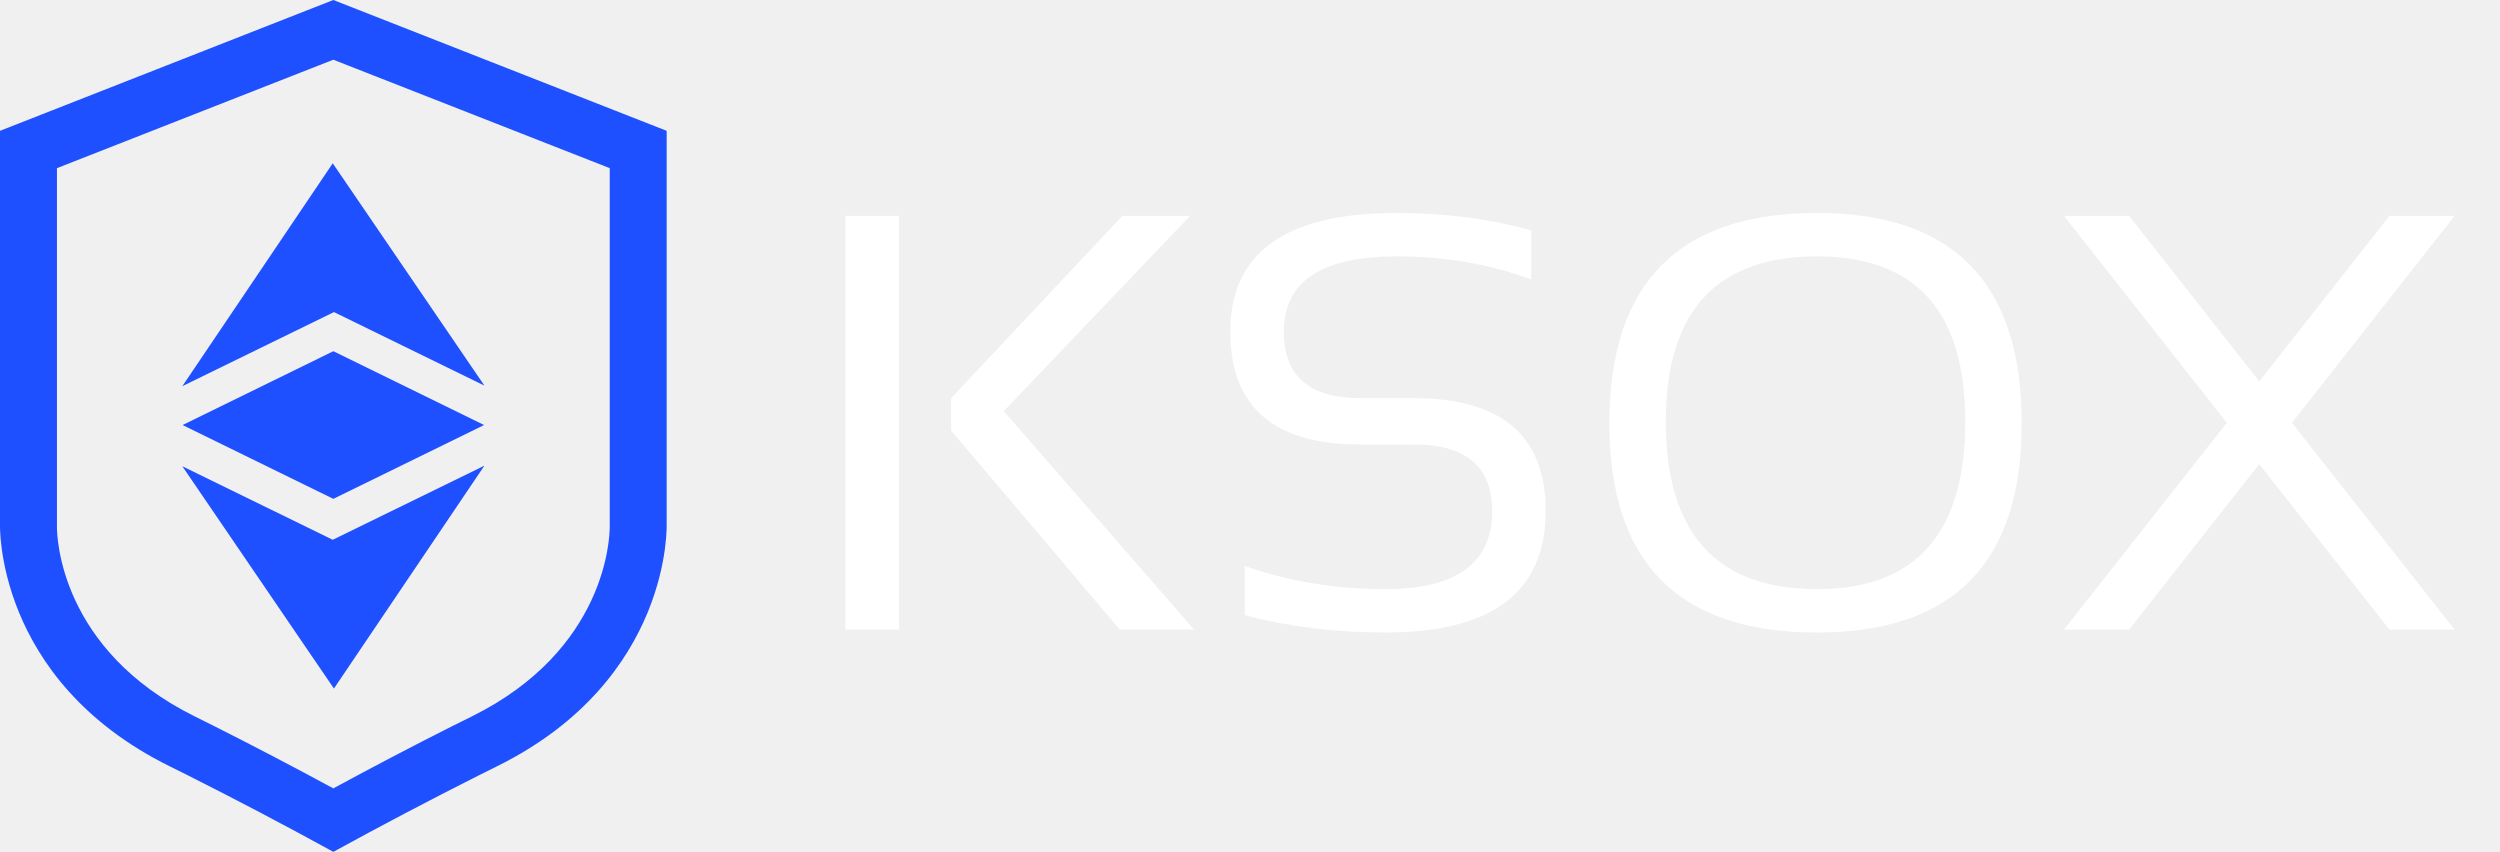
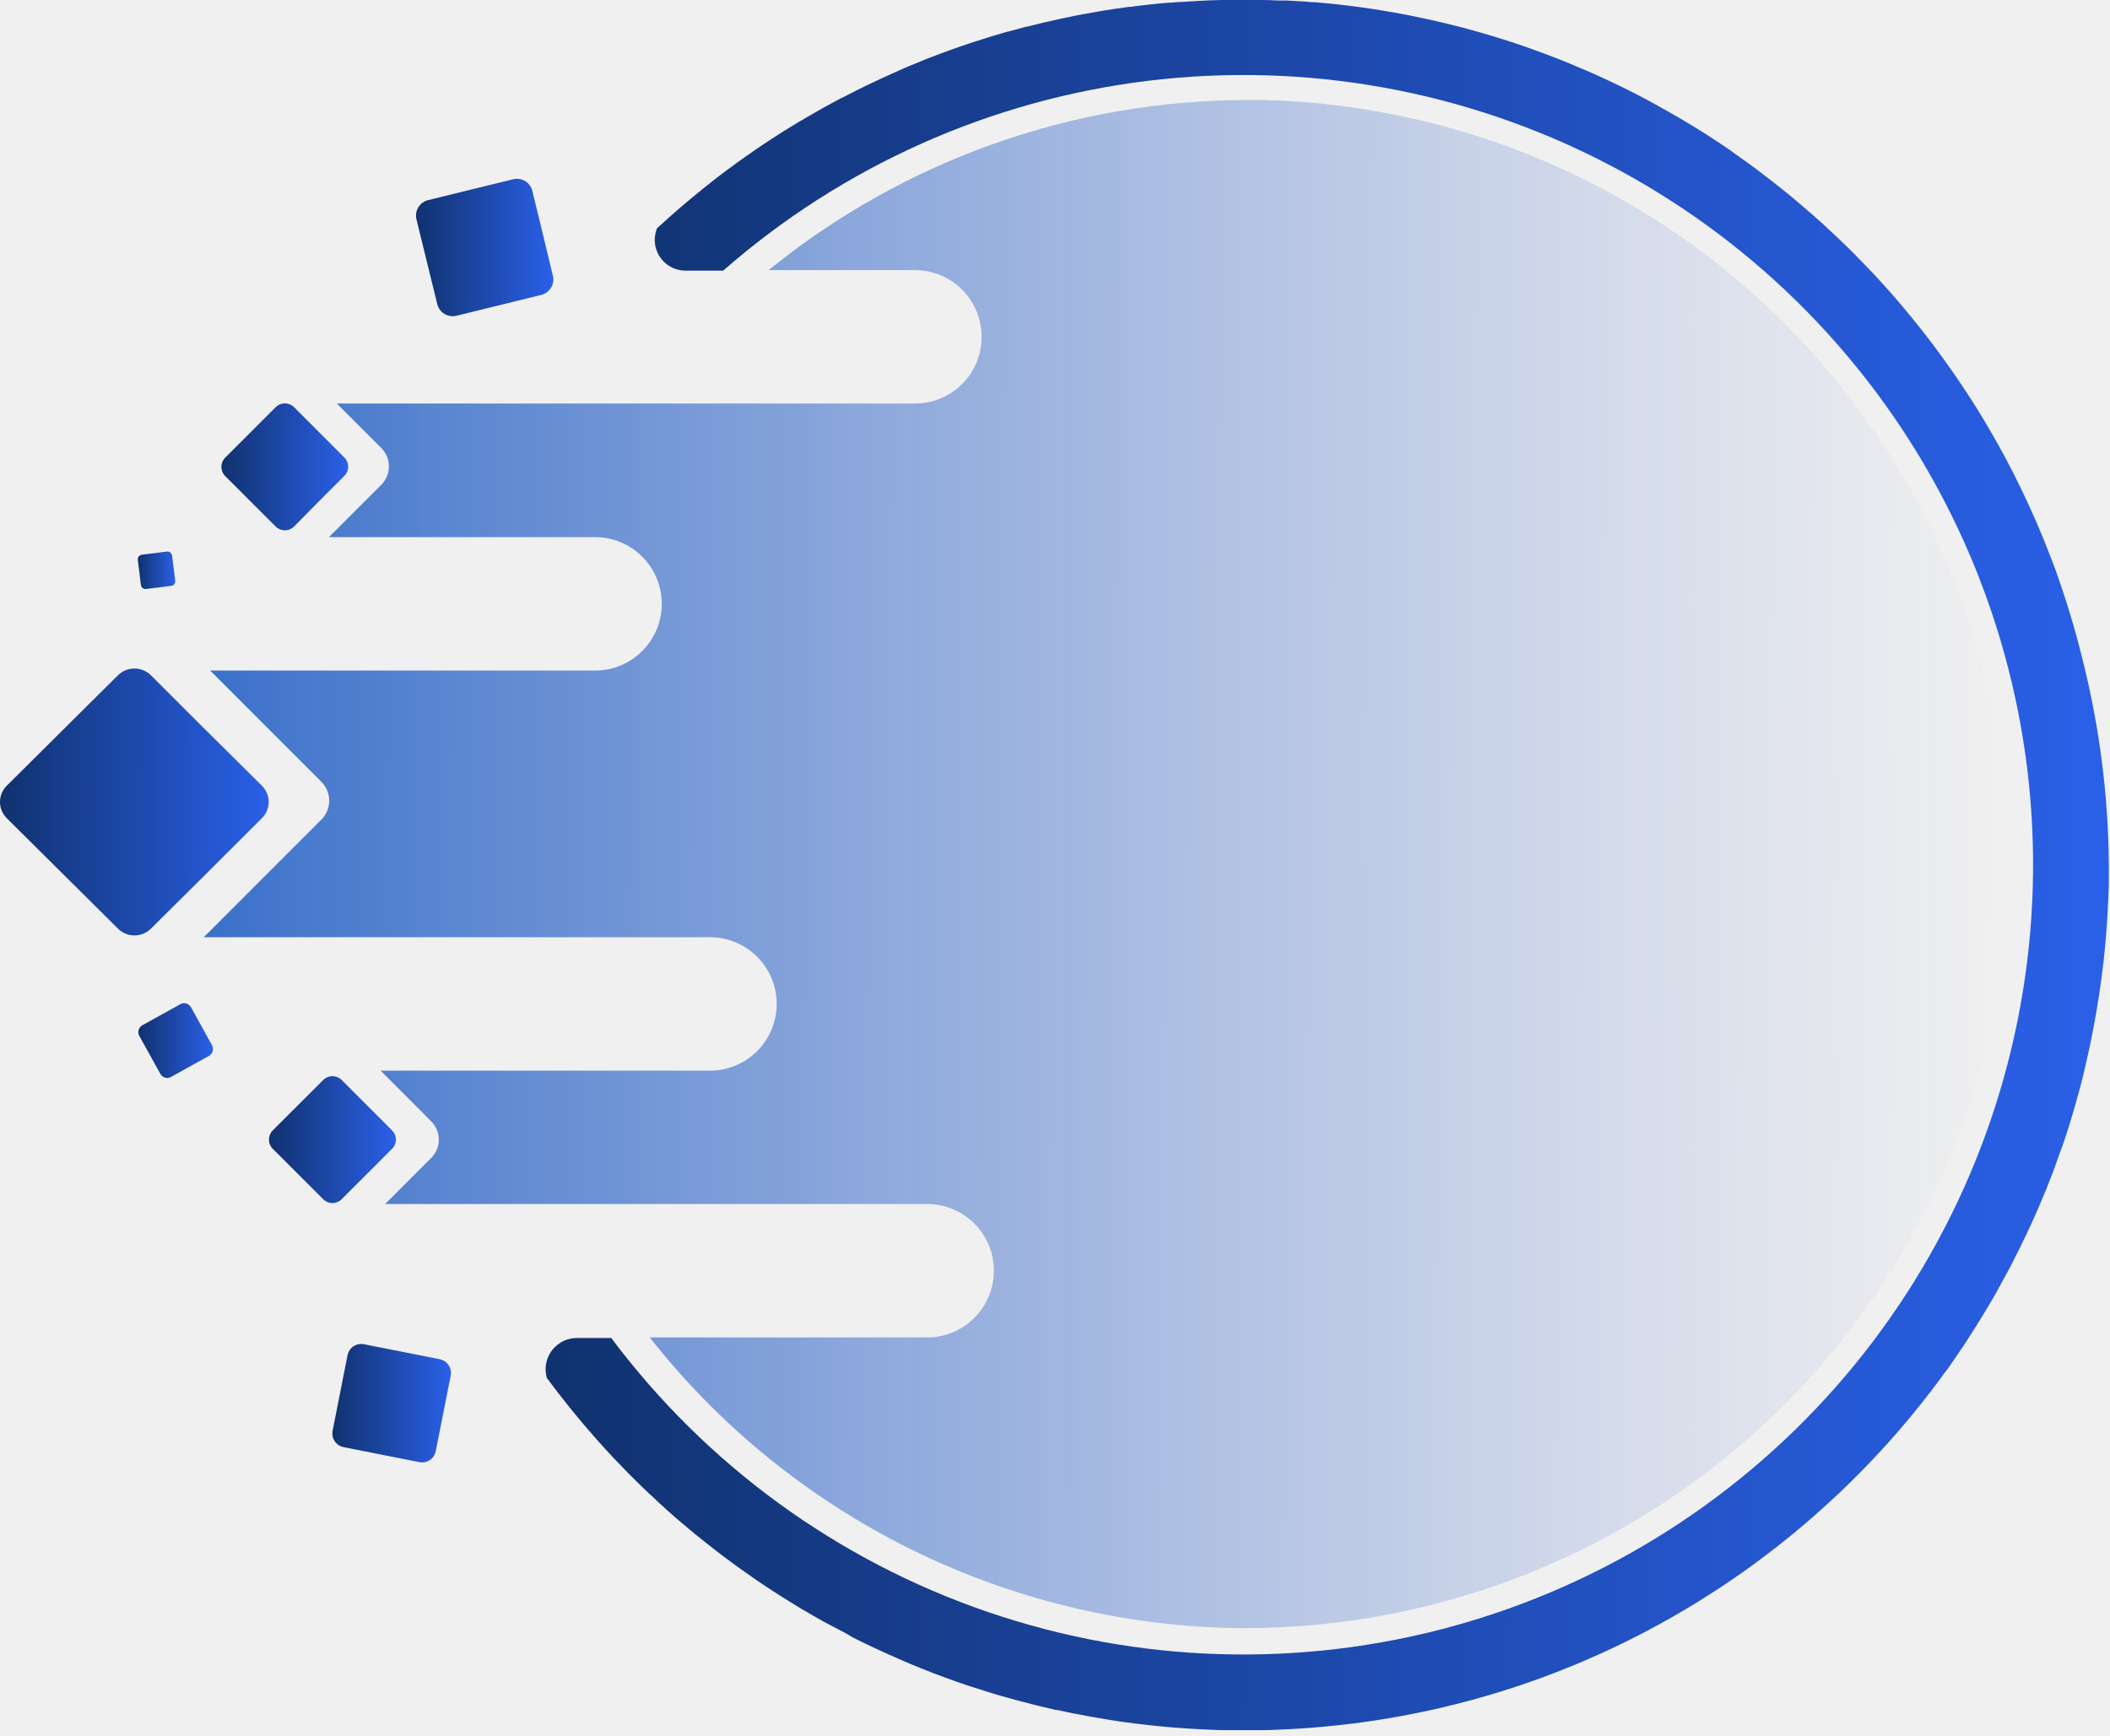
- <svg xmlns="http://www.w3.org/2000/svg" fill="none" viewBox="0 0 135 46">
-   <path fill="#fff" d="M48.547 11.656V34h-2.89V11.656h2.89Zm15.719 0L54.203 22.203 64.484 34H60.47l-9.11-10.75V21.5l9.25-9.844h3.657Zm2.953 21.563v-2.657c2.344.834 4.875 1.25 7.594 1.25 3.843 0 5.765-1.406 5.765-4.218 0-2.396-1.416-3.594-4.25-3.594h-2.875c-4.677 0-7.016-2.031-7.016-6.094 0-4.27 2.995-6.406 8.985-6.406 2.604 0 5.026.313 7.266.938v2.656c-2.24-.834-4.662-1.25-7.266-1.25-4.063 0-6.094 1.354-6.094 4.062 0 2.396 1.375 3.594 4.125 3.594h2.875c4.76 0 7.14 2.031 7.14 6.094 0 4.375-2.885 6.562-8.656 6.562-2.718 0-5.25-.312-7.593-.937Zm22.734-10.453c0 6.03 2.724 9.047 8.172 9.047 5.333 0 8-3.016 8-9.047 0-5.948-2.667-8.922-8-8.922-5.448 0-8.172 2.974-8.172 8.922Zm-3.047.093c0-7.573 3.74-11.359 11.219-11.359 7.365 0 11.047 3.787 11.047 11.36 0 7.53-3.682 11.296-11.047 11.296-7.48 0-11.219-3.765-11.219-11.297Zm33.344-.03-8.797-11.173h3.516L122 20.594l7.031-8.938h3.516l-8.781 11.172L132.547 34h-3.516L122 25.062 114.969 34h-3.516l8.797-11.172Z" />
-   <g fill="#1F50FF" fill-rule="evenodd" clip-path="url(#a)" clip-rule="evenodd">
-     <path d="M36 28.268V7.064L20.013.79 18 0l-2.014.79L0 7.064v21.204s-.328 8.416 9.164 13.113l1 .498A244.702 244.702 0 0 1 18 46a252.74 252.74 0 0 1 7.836-4.121c.33-.167.665-.334 1-.498C36.328 36.684 36 28.268 36 28.268ZM25.469 38.692l-1.03.51a240.28 240.28 0 0 0-6.44 3.37 245.032 245.032 0 0 0-6.439-3.366l-1.032-.514c-7.287-3.604-7.453-9.691-7.453-10.234V9.08l14.107-5.535.818-.32c.393.153 11.752 4.612 14.925 5.855v19.38c0 .536-.166 6.627-7.456 10.231Z" />
-     <path d="m9.846 25.178.065.032 8.057 3.938 8.19-4.002-8.126 12.036-8.186-12.004Zm16.311-4.356-.068-.032-8.056-3.938-8.187 4.002 8.122-12.036 8.19 12.004Z" />
-     <path d="m18 18.965-8.141 3.987L18 26.938l8.141-3.986L18 18.965Z" />
-   </g>
+ <svg xmlns="http://www.w3.org/2000/svg" fill="none" viewBox="0 0 1070 880">
+   <path fill="url(#a)" d="M1018.56 438.174a387.497 387.497 0 0 1-29.497 148.302 387.508 387.508 0 0 1-83.994 125.721 387.409 387.409 0 0 1-273.98 113.491h-4.087a386.594 386.594 0 0 1-165.387-40.143 386.676 386.676 0 0 1-132.134-107.278h140.684a33.831 33.831 0 0 0 0-67.664H195.307l23.339-23.344a5 5 0 0 0 .536-.563l.225-.282.536-.678a13.11 13.11 0 0 0 2.594-7.809 13.057 13.057 0 0 0-2.453-7.555 13.592 13.592 0 0 0-1.438-1.721l-6.314-6.343-19.336-19.34h167.04a33.824 33.824 0 0 0 23.918-9.909 33.839 33.839 0 0 0 0-47.846 33.824 33.824 0 0 0-23.918-9.909H103.331l59.616-59.628a13.561 13.561 0 0 0 0-19.227l-56.375-56.386h195.2a33.83 33.83 0 0 0 33.825-33.831 33.833 33.833 0 0 0-9.907-23.923 33.82 33.82 0 0 0-23.918-9.909H166.809l26.553-26.559a13.195 13.195 0 0 0 0-18.635l-22.55-22.555h293.152a33.823 33.823 0 0 0 33.825-33.831 33.833 33.833 0 0 0-9.907-23.923 33.82 33.82 0 0 0-23.918-9.909h-74.19a385.792 385.792 0 0 1 243.768-86.27h7.498a387.435 387.435 0 0 1 267.542 116.937 387.59 387.59 0 0 1 109.978 270.519Z" />
+   <path fill="url(#b)" d="m198.83 582.605-11.669 11.673-13.925 13.927a6.596 6.596 0 0 1-9.302 0l-25.623-25.6a6.627 6.627 0 0 1 0-9.332l25.623-25.599a6.596 6.596 0 0 1 9.302 0l12.769 12.772 12.825 12.827a6.577 6.577 0 0 1 1.44 2.138 6.59 6.59 0 0 1 0 5.057 6.573 6.573 0 0 1-1.44 2.137Z" />
+   <path fill="url(#c)" d="m132.93 414.836-32.529 32.449-23.875 23.682a11.865 11.865 0 0 1-16.687 0L3.464 414.976a11.617 11.617 0 0 1 0-16.55l56.375-55.991a11.924 11.924 0 0 1 8.344-3.407c3.12 0 6.114 1.224 8.343 3.407l25.369 25.374 31.006 30.73a11.617 11.617 0 0 1 .029 16.297Z" />
+   <path fill="url(#d)" d="m174.7 241.276-11.67 11.67-13.925 14.097a6.595 6.595 0 0 1-9.302 0l-25.622-25.627a6.597 6.597 0 0 1 0-9.303l25.622-25.629a6.599 6.599 0 0 1 9.302 0l12.769 12.773 12.826 12.856a6.541 6.541 0 0 1 0 9.163Z" />
+   <path fill="url(#e)" d="m105.956 535.498-8.766 4.848-10.43 5.808a4 4 0 0 1-5.44-1.55l-10.655-19.227a3.98 3.98 0 0 1 1.55-5.442l19.225-10.656a3.968 3.968 0 0 1 5.412 1.55l5.327 9.585 5.328 9.642a4.009 4.009 0 0 1-1.551 5.442Z" />
+   <path fill="url(#f)" d="m269.921 96.698 4.82 19.735 5.638 23.401a8.064 8.064 0 0 1-5.892 9.726l-43.014 10.572a8.038 8.038 0 0 1-6.084-.929 8.033 8.033 0 0 1-3.641-4.963l-10.57-43.023a8.09 8.09 0 0 1 5.919-9.726l21.422-5.272 21.564-5.273a8.031 8.031 0 0 1 8.468 2.919 8.043 8.043 0 0 1 1.37 2.833Z" />
+   <path fill="url(#g)" d="m86.819 297.129-5.835.732-6.934.845a2.337 2.337 0 0 1-2.593-2.029l-1.58-12.772a2.336 2.336 0 0 1 1.19-2.314c.268-.15.563-.245.868-.28l12.741-1.579a2.333 2.333 0 0 1 1.724.492 2.333 2.333 0 0 1 .87 1.566l.79 6.344.788 6.4a2.31 2.31 0 0 1-2.03 2.595Z" />
+   <path fill="url(#h)" d="m212.528 741.476-17.42-3.44-20.803-4.116a7.09 7.09 0 0 1-4.551-2.984 7.077 7.077 0 0 1-1.087-5.333l7.555-38.229a7.084 7.084 0 0 1 3.034-4.611 7.065 7.065 0 0 1 5.422-1.028l38.223 7.555a7.14 7.14 0 0 1 4.589 3.049 7.122 7.122 0 0 1 1.048 5.409l-3.777 19.059-3.805 19.171a7.058 7.058 0 0 1-3.061 4.519 7.033 7.033 0 0 1-5.367.979Z" />
+   <path fill="url(#i)" d="M1069.41 438.176v6.964c0 2.312 0 5.3-.19 7.95 0 1.428-.06 2.866-.17 4.313-.34 8.101-.9 16.118-1.69 24.049l-.43 4.144c0 .874-.16 1.748-.28 2.622-.31 2.82-.65 5.469-1.01 8.176-.37 2.707-.74 5.442-1.16 8.148-.34 2.284-.7 4.54-1.1 6.795a117.09 117.09 0 0 1-.96 5.497c-.36 1.833-.59 3.299-.9 4.934-1.66 8.711-3.58 17.254-5.64 25.74-.42 1.691-.87 3.412-1.32 5.075-.68 2.566-1.38 5.046-2.11 7.555-.91 3.214-1.89 6.429-2.82 9.614-.68 2.199-1.38 4.426-2.12 6.597-.87 2.678-1.77 5.358-2.82 8.008-1.04 2.65-1.88 5.328-2.81 7.922-.34.931-.71 1.861-1.08 2.82a362.088 362.088 0 0 1-6.54 16.125c-.53 1.297-1.09 2.566-1.66 3.863-.56 1.297-1.44 3.214-2.17 4.821-.73 1.607-1.44 3.185-2.2 4.764a242.578 242.578 0 0 1-3.13 6.513c-.11.28-.24.554-.39.818-1.07 2.199-2.17 4.37-3.3 6.569-1.44 2.819-2.82 5.639-4.45 8.458-1.64 2.819-3.05 5.638-4.6 8.458l-3.29 5.638-3.39 5.639c-1.35 2.255-2.82 4.483-4.14 6.682-1.89 2.96-3.807 5.92-5.639 8.795a336.685 336.685 0 0 1-4.481 6.569c-1.522 2.171-2.819 4.258-4.482 6.344-1.663 2.086-2.819 3.946-4.341 5.892-1.523 1.945-2.819 3.891-4.426 5.808l-2.537 3.243a249.826 249.826 0 0 1-5.158 6.427c-1.804 2.199-3.636 4.426-5.469 6.541-2.311 2.819-4.651 5.413-7.046 8.091l-.564.649a354.365 354.365 0 0 1-6.934 7.5.541.541 0 0 1-.169.196 363.708 363.708 0 0 1-7.245 7.528l-.14.141c-2.396 2.425-4.849 4.822-7.301 7.218l-.451.423c-1.437 1.381-2.819 2.819-4.341 4.116-1.522 1.297-2.509 2.34-3.749 3.467-1.24 1.128-2.509 2.284-3.778 3.412l-3.776 3.354a193.173 193.173 0 0 1-3.778 3.271 507.9 507.9 0 0 1-7.469 6.258c-4.848 3.947-9.753 7.81-14.742 11.503a289.366 289.366 0 0 1-5.018 3.723c-1.663 1.212-2.818 2.029-4.2 3.016l-1.071.761-4.566 3.158c-5.638 3.891-11.473 7.669-17.308 11.277l-5.355 3.27-7.329 4.285-.874.508-6.37 3.552a311.19 311.19 0 0 1-5.976 3.214l-4.594 2.397-4.624 2.34-4.256 2.086a410.343 410.343 0 0 1-9.415 4.427l-4.764 2.142-5.411 2.34-1.973.845-7.414 3.018a393.828 393.828 0 0 1-9.612 3.693c-1.409.536-2.819 1.1-4.284 1.579l-5.412 1.889a144.617 144.617 0 0 1-4.99 1.691l-6.398 2.059-6.455 1.973-.649.196-5.835 1.665c-2.029.62-4.058 1.127-6.116 1.663l-4.989 1.297-5.807 1.409c-1.879.489-3.825.94-5.835 1.353l-4.566.987a222.346 222.346 0 0 1-7.301 1.466l-4.144.789-4.876.874-4.877.818a375.339 375.339 0 0 1-9.865 1.466l-5.356.705c-2.819.338-5.637.678-8.456.96-2.819.281-4.961.506-7.442.732-3.758.338-7.451.62-11.078.845-1.522 0-3.016.198-4.538.255l-6.596.31-5.637.196h-22.071l-5.638-.196-6.821-.31-6.314-.395c-3.721-.254-7.414-.508-11.078-.874l-2.537-.254-5.3-.564c-4.115-.451-8.202-.931-12.289-1.523l-6.625-.987a414.558 414.558 0 0 1-10.062-1.719 447.375 447.375 0 0 1-8.456-1.607h-.226l-8.456-1.804h-.564l-.677-.17-7.723-1.803-.705-.169a361.647 361.647 0 0 1-7.892-2.031l-3.496-.93-3.495-.987h-.141l-2.819-.817h-.197c-2.368-.676-4.708-1.41-7.075-2.143a492.426 492.426 0 0 1-8.203-2.623l-2.818-.901a228.052 228.052 0 0 1-5.638-1.945l-5.468-1.975a292.615 292.615 0 0 1-12.262-4.735l-5.271-2.143-5.638-2.454-5.637-2.48-5.638-2.565-5.637-2.651c-2.03-.987-4.06-1.973-6.089-3.016l-4.792-2.763-5.384-2.82a244.128 244.128 0 0 0-5.356-2.819l-5.299-3.016-5.271-3.074c-1.719-1.043-3.467-2.057-5.186-3.157-1.72-1.099-3.467-2.114-5.187-3.214a485.456 485.456 0 0 1-10.176-6.653l-4.425-3.018a423.746 423.746 0 0 1-15.335-11.079c-1.606-1.212-3.213-2.424-4.82-3.693l-3.889-3.074a767.277 767.277 0 0 1-5.638-4.51l-2.565-2.143a692.814 692.814 0 0 1-6.68-5.639l-4.539-4.032a178.356 178.356 0 0 1-4.481-4.06c-1.494-1.325-2.819-2.819-4.426-4.116l-4.369-4.2c-1.466-1.409-2.819-2.82-4.313-4.257-1.494-1.438-2.819-2.819-4.256-4.313a386.068 386.068 0 0 1-10.458-11.081l-.338-.395a55.417 55.417 0 0 1-2.086-2.311l-1.578-1.776a438.305 438.305 0 0 1-5.92-6.823c-1.325-1.522-2.621-3.102-3.89-4.652-1.268-1.551-2.565-3.13-3.833-4.708a325.618 325.618 0 0 1-4.82-6.118c-.902-1.156-1.776-2.255-2.65-3.439l-3.636-4.85a15.147 15.147 0 0 1-.649-4.426 15.875 15.875 0 0 1 15.87-15.873h17.42A400.439 400.439 0 0 0 500.945 817.5a400.364 400.364 0 0 0 236.043 7.157 400.427 400.427 0 0 0 199.028-127.126 400.562 400.562 0 0 0 92.794-217.197 400.553 400.553 0 0 0-45.712-231.727A400.47 400.47 0 0 0 814.776 82.939a400.367 400.367 0 0 0-232.389-41.987 400.398 400.398 0 0 0-215.636 96.291h-19.083a15.584 15.584 0 0 1-14.436-9.572 15.592 15.592 0 0 1-1.208-5.962c-.009-1.091.115-2.18.366-3.242.039-.287.106-.571.198-.846.053-.248.118-.492.197-.733 0-.282.197-.592.31-.874l.141-.31a332.535 332.535 0 0 1 6.596-5.949 169.426 169.426 0 0 1 4.82-4.2l2.593-2.228 4.229-3.524.169-.14c.705-.62 1.437-1.185 2.17-1.778l1.437-1.155.48-.395c.958-.79 1.889-1.55 2.819-2.283.169-.141.366-.254.535-.423l.987-.79a.786.786 0 0 1 .253-.197c2.086-1.673 4.2-3.307 6.342-4.905l.931-.705c1.945-1.466 3.918-2.82 5.891-4.342.536-.394 1.071-.79 1.635-1.156a172.012 172.012 0 0 1 5.441-3.834c.789-.592 1.578-1.128 2.395-1.692 1.466-1.015 2.96-2.03 4.482-3.016l.31-.198c1.156-.818 2.368-1.551 3.552-2.34 1.183-.79 2.227-1.466 3.354-2.171a123.542 123.542 0 0 1 4.792-3.016l2.537-1.55.62-.368a68.074 68.074 0 0 1 3.608-2.171c1.212-.677 3.213-1.945 4.848-2.82l1.494-.872c1.889-1.1 3.806-2.171 5.638-3.214a124.78 124.78 0 0 1 4.735-2.566l.452-.254a107.097 107.097 0 0 1 3.551-1.888h.197l1.663-.875 5.835-2.988c3.101-1.55 6.23-3.045 9.359-4.511 2.283-1.1 4.566-2.115 6.849-3.158l1.043-.48.31-.14 6.286-2.82 2.227-.959c2.537-1.043 5.046-2.085 7.611-3.1 1.879-.79 3.824-1.55 5.835-2.284l2.593-.987a253.73 253.73 0 0 1 6.483-2.367l3.27-1.157 7.385-2.48c2.03-.677 4.059-1.297 6.117-1.945l3.721-1.157 7.272-2.143h.31l8.822-2.396h.282a482.09 482.09 0 0 1 8.626-2.114 462.478 462.478 0 0 1 8.992-2.03l7.893-1.636 3.269-.62 6.962-1.24c2.819-.507 5.638-.958 8.626-1.41l1.015-.141 6.878-.958h.479c.592 0 1.184-.17 1.776-.199l1.212-.196c2.565-.31 5.158-.62 7.723-.875 2.565-.253 5.638-.592 8.456-.817h.931l4.509-.366h.903l3.185-.197c2.002-.141 3.974-.283 5.976-.368l5.976-.28 5.637-.17h20.972c2.509 0 5.017.14 7.498.253a.392.392 0 0 1 .253 0h4.031l3.608.197 3.693.226c1.889 0 3.777.254 5.638.451h1.634l1.776.14c2.65.226 5.3.48 7.949.762l1.269.142c3.608.395 7.188.817 10.739 1.297 2.509.366 5.017.676 7.498 1.07 2.48.395 5.045.79 7.554 1.213.325.039.645.105.959.197a15.93 15.93 0 0 1 1.916.31c4.82.818 9.641 1.748 14.404 2.82l3.242.677a445.983 445.983 0 0 1 17.391 4.172l4.765 1.297c.592.14 1.211.31 1.803.508l3.13.874a290.18 290.18 0 0 1 7.046 2.086c2.34.733 5.243 1.634 7.864 2.48l.761.255c1.945.62 3.919 1.296 5.864 1.973l1.268.451 2.819 1.015 3.129 1.127 4.961 1.834a320.426 320.426 0 0 1 12.149 4.82 324.63 324.63 0 0 1 7.131 3.017l2.114.902 4.764 2.143c6.596 2.988 13.107 6.118 19.506 9.445l3.185 1.663c1.719.902 3.439 1.804 5.158 2.82l2.425 1.325a200.84 200.84 0 0 1 4.735 2.65l5.638 3.242a316.309 316.309 0 0 1 6.652 3.975l3.805 2.34 3.017 1.917a393.463 393.463 0 0 1 10.542 6.935c1.325.874 2.621 1.776 3.918 2.82a256.779 256.779 0 0 1 6.342 4.482c1.55 1.1 3.101 2.228 4.623 3.384l3.664 2.819c3.355 2.509 6.68 5.13 9.95 7.753l4.736 3.863c2.819 2.34 5.638 4.792 8.456 7.245a90.466 90.466 0 0 1 4.059 3.553c1.353 1.184 2.819 2.368 4.031 3.637 1.776 1.635 3.524 3.213 5.243 4.848 1.72 1.635 3.129 2.96 4.679 4.483l2.621 2.538c.48.451.931.93 1.41 1.41a207.507 207.507 0 0 1 4.933 5.017l3.326 3.468c.117.089.221.193.31.31 2.509 2.622 4.961 5.244 7.329 7.922 1.24 1.353 2.481 2.819 3.693 4.116 1.212 1.297 1.775 2.031 2.621 3.018l2.819 3.298c.958 1.1 1.917 2.255 2.819 3.383.902 1.127 1.211 1.438 1.803 2.199.592.762 1.354 1.635 2.002 2.481.649.846 2.029 2.452 2.988 3.721.958 1.269 2.255 2.819 3.354 4.285 1.1 1.466 2.312 2.99 3.411 4.484a298.586 298.586 0 0 1 4.397 5.948 588.667 588.667 0 0 1 4.708 6.626c1.55 2.227 2.988 4.285 4.425 6.456 3.467 5.16 6.849 10.403 10.089 15.76 1.19 1.917 2.37 3.862 3.5 5.835a399.056 399.056 0 0 1 8.88 15.761c1.15 2.143 2.28 4.285 3.38 6.456 1.1 2.171 2.37 4.596 3.47 6.936a207.52 207.52 0 0 1 2.53 5.216c2.37 4.943 4.65 9.961 6.82 15.054.79 1.805 1.58 3.637 2.32 5.47.28.592.5 1.212.76 1.832.59 1.41 1.15 2.82 1.69 4.258.53 1.438 1.07 2.621 1.55 3.947.2.563.42 1.127.65 1.691 1.88 4.662 3.58 9.36 5.1 14.097.28.846.59 1.691.87 2.564.85 2.453 1.64 4.907 2.4 7.36.39 1.212.76 2.48 1.13 3.664 1.46 4.756 2.84 9.557 4.14 14.407.2.704.39 1.438.56 2.143.62 2.255 1.19 4.51 1.75 6.794.23.789.42 1.608.59 2.425a438.85 438.85 0 0 1 12.88 101.918Z" />
  <defs>
-     <clipPath id="a">
-       <path fill="#fff" d="M0 0h36v46H0z" />
-     </clipPath>
+     <linearGradient id="a" x1="1015.54" x2="-88.943" y1="455.212" y2="451.84" gradientUnits="userSpaceOnUse">
+       <stop stop-color="#6282D6" stop-opacity="0" />
+       <stop offset="1" stop-color="#044CBD" />
+     </linearGradient>
+     <linearGradient id="b" x1="200.563" x2="122.863" y1="579.352" y2="579.151" gradientUnits="userSpaceOnUse">
+       <stop stop-color="#2A60E8" />
+       <stop offset="1" stop-color="#0B2855" />
+     </linearGradient>
+     <linearGradient id="c" x1="135.803" x2="-28.625" y1="409.683" y2="409.256" gradientUnits="userSpaceOnUse">
+       <stop stop-color="#2A60E8" />
+       <stop offset="1" stop-color="#0B2855" />
+     </linearGradient>
+     <linearGradient id="d" x1="176.36" x2="98.751" y1="238.178" y2="237.977" gradientUnits="userSpaceOnUse">
+       <stop stop-color="#2A60E8" />
+       <stop offset="1" stop-color="#0B2855" />
+     </linearGradient>
+     <linearGradient id="e" x1="107.885" x2="62.198" y1="528.549" y2="528.431" gradientUnits="userSpaceOnUse">
+       <stop stop-color="#2A60E8" />
+       <stop offset="1" stop-color="#0B2855" />
+     </linearGradient>
+     <linearGradient id="f" x1="280.376" x2="196.325" y1="127.051" y2="126.834" gradientUnits="userSpaceOnUse">
+       <stop stop-color="#2A60E8" />
+       <stop offset="1" stop-color="#0B2855" />
+     </linearGradient>
+     <linearGradient id="g" x1="88.805" x2="65.87" y1="289.637" y2="289.577" gradientUnits="userSpaceOnUse">
+       <stop stop-color="#2A60E8" />
+       <stop offset="1" stop-color="#0B2855" />
+     </linearGradient>
+     <linearGradient id="h" x1="228.489" x2="155.898" y1="712.926" y2="712.738" gradientUnits="userSpaceOnUse">
+       <stop stop-color="#2A60E8" />
+       <stop offset="1" stop-color="#0B2855" />
+     </linearGradient>
+     <linearGradient id="i" x1="1066.8" x2="110.15" y1="457.969" y2="455.735" gradientUnits="userSpaceOnUse">
+       <stop stop-color="#2A60E8" />
+       <stop offset="1" stop-color="#0B2855" />
+     </linearGradient>
  </defs>
</svg>
